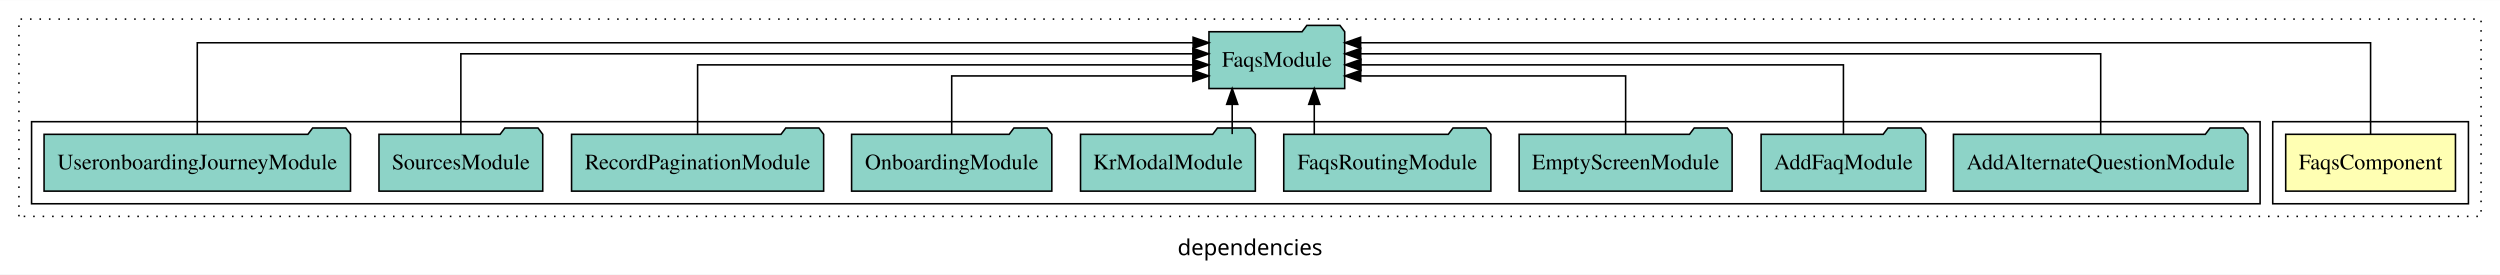
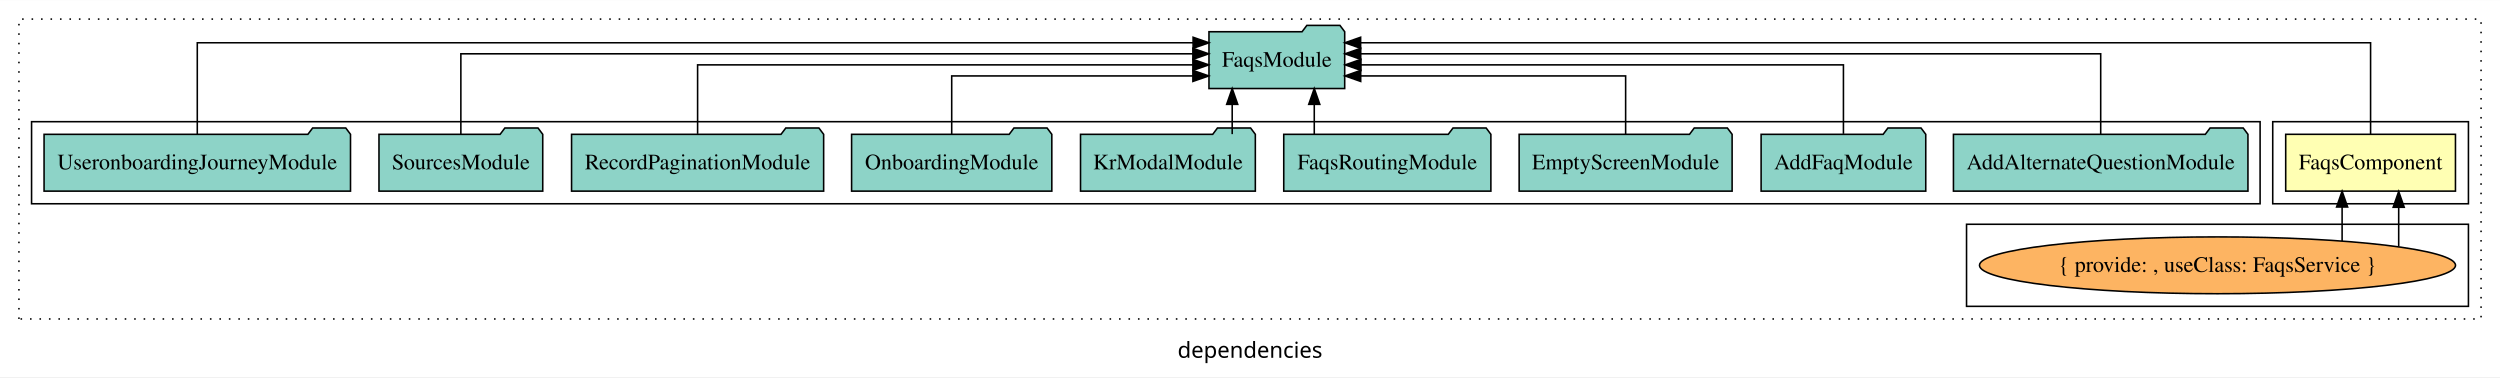
- <svg xmlns="http://www.w3.org/2000/svg" width="1584pt" height="174pt" viewBox="0.00 0.00 1584.00 173.80">
-   <g id="graph0" class="graph" transform="scale(1 1) rotate(0) translate(4 169.8)">
-     <polygon fill="white" stroke="transparent" points="-4,4 -4,-169.8 1580,-169.8 1580,4 -4,4" />
+ <svg xmlns="http://www.w3.org/2000/svg" width="1584pt" height="239pt" viewBox="0.00 0.00 1584.00 238.80">
+   <g id="graph0" class="graph" transform="scale(1 1) rotate(0) translate(4 234.8)">
+     <polygon fill="white" stroke="transparent" points="-4,4 -4,-234.8 1580,-234.8 1580,4 -4,4" />
    <text text-anchor="middle" x="788" y="-8.2" font-family="sans-serif" font-size="14.00">dependencies</text>
    <g id="clust1" class="cluster">
-       <polygon fill="none" stroke="black" stroke-dasharray="1,5" points="8,-32.8 8,-157.8 1568,-157.8 1568,-32.8 8,-32.8" />
+       <polygon fill="none" stroke="black" stroke-dasharray="1,5" points="8,-32.8 8,-222.8 1568,-222.8 1568,-32.8 8,-32.8" />
    </g>
    <g id="clust2" class="cluster">
-       <polygon fill="none" stroke="black" points="1436,-40.8 1436,-92.8 1560,-92.8 1560,-40.8 1436,-40.8" />
+       <polygon fill="none" stroke="black" points="1436,-105.8 1436,-157.8 1560,-157.8 1560,-105.8 1436,-105.8" />
+     </g>
+     <g id="clust3" class="cluster">
+       <polygon fill="none" stroke="black" points="1242,-40.8 1242,-92.8 1560,-92.8 1560,-40.8 1242,-40.8" />
    </g>
    <g id="clust4" class="cluster">
-       <polygon fill="none" stroke="black" points="16,-40.8 16,-92.8 1428,-92.8 1428,-40.8 16,-40.8" />
+       <polygon fill="none" stroke="black" points="16,-105.8 16,-157.8 1428,-157.8 1428,-105.8 16,-105.8" />
    </g>
    <g id="node1" class="node">
-       <polygon fill="#ffffb3" stroke="black" points="1551.78,-84.8 1444.22,-84.8 1444.22,-48.8 1551.78,-48.8 1551.78,-84.8" />
-       <text text-anchor="middle" x="1498" y="-62.6" font-family="Times,serif" font-size="14.00">FaqsComponent</text>
+       <polygon fill="#ffffb3" stroke="black" points="1551.78,-149.8 1444.22,-149.8 1444.22,-113.8 1551.78,-113.8 1551.78,-149.8" />
+       <text text-anchor="middle" x="1498" y="-127.6" font-family="Times,serif" font-size="14.00">FaqsComponent</text>
    </g>
    <g id="node2" class="node">
-       <polygon fill="#8dd3c7" stroke="black" points="848,-149.8 845,-153.8 824,-153.8 821,-149.8 762,-149.8 762,-113.8 848,-113.8 848,-149.8" />
-       <text text-anchor="middle" x="805" y="-127.6" font-family="Times,serif" font-size="14.00">FaqsModule</text>
+       <polygon fill="#8dd3c7" stroke="black" points="848,-214.8 845,-218.8 824,-218.8 821,-214.8 762,-214.8 762,-178.8 848,-178.8 848,-214.8" />
+       <text text-anchor="middle" x="805" y="-192.6" font-family="Times,serif" font-size="14.00">FaqsModule</text>
    </g>
    <g id="edge1" class="edge">
-       <path fill="none" stroke="black" d="M1498,-84.81C1498,-107.29 1498,-142.8 1498,-142.8 1498,-142.8 858.09,-142.8 858.09,-142.8" />
-       <polygon fill="black" stroke="black" points="858.09,-139.3 848.09,-142.8 858.09,-146.3 858.09,-139.3" />
+       <path fill="none" stroke="black" d="M1498,-149.81C1498,-172.29 1498,-207.8 1498,-207.8 1498,-207.8 858.09,-207.8 858.09,-207.8" />
+       <polygon fill="black" stroke="black" points="858.09,-204.3 848.09,-207.8 858.09,-211.3 858.09,-204.3" />
    </g>
    <g id="node3" class="node">
-       <polygon fill="#8dd3c7" stroke="black" points="1420.3,-84.8 1417.3,-88.8 1396.3,-88.8 1393.3,-84.8 1233.7,-84.8 1233.7,-48.8 1420.3,-48.8 1420.3,-84.8" />
-       <text text-anchor="middle" x="1327" y="-62.6" font-family="Times,serif" font-size="14.00">AddAlternateQuestionModule</text>
+       <ellipse fill="#fdb462" stroke="black" cx="1401" cy="-66.8" rx="150.81" ry="18" />
+       <text text-anchor="middle" x="1401" y="-62.6" font-family="Times,serif" font-size="14.00">{ provide: , useClass: FaqsService }</text>
    </g>
    <g id="edge2" class="edge">
-       <path fill="none" stroke="black" d="M1327,-84.93C1327,-105.37 1327,-135.8 1327,-135.8 1327,-135.8 858.16,-135.8 858.16,-135.8" />
-       <polygon fill="black" stroke="black" points="858.16,-132.3 848.16,-135.8 858.16,-139.3 858.16,-132.3" />
+       <path fill="none" stroke="black" d="M1479.96,-82.2C1479.96,-82.2 1479.96,-103.74 1479.96,-103.74" />
+       <polygon fill="black" stroke="black" points="1476.46,-103.74 1479.96,-113.74 1483.46,-103.74 1476.46,-103.74" />
+     </g>
+     <g id="edge3" class="edge">
+       <path fill="none" stroke="black" d="M1515.81,-78.72C1515.81,-78.72 1515.81,-103.57 1515.81,-103.57" />
+       <polygon fill="black" stroke="black" points="1512.31,-103.57 1515.81,-113.57 1519.31,-103.57 1512.31,-103.57" />
    </g>
    <g id="node4" class="node">
-       <polygon fill="#8dd3c7" stroke="black" points="1216.16,-84.8 1213.16,-88.8 1192.16,-88.8 1189.16,-84.8 1111.84,-84.8 1111.84,-48.8 1216.16,-48.8 1216.16,-84.8" />
-       <text text-anchor="middle" x="1164" y="-62.6" font-family="Times,serif" font-size="14.00">AddFaqModule</text>
+       <polygon fill="#8dd3c7" stroke="black" points="1420.3,-149.8 1417.3,-153.8 1396.3,-153.8 1393.3,-149.8 1233.7,-149.8 1233.7,-113.8 1420.3,-113.8 1420.3,-149.8" />
+       <text text-anchor="middle" x="1327" y="-127.6" font-family="Times,serif" font-size="14.00">AddAlternateQuestionModule</text>
    </g>
-     <g id="edge3" class="edge">
-       <path fill="none" stroke="black" d="M1164,-85.07C1164,-103.36 1164,-128.8 1164,-128.8 1164,-128.8 858.3,-128.8 858.3,-128.8" />
-       <polygon fill="black" stroke="black" points="858.3,-125.3 848.3,-128.8 858.3,-132.3 858.3,-125.3" />
+     <g id="edge4" class="edge">
+       <path fill="none" stroke="black" d="M1327,-149.93C1327,-170.37 1327,-200.8 1327,-200.8 1327,-200.8 858.16,-200.8 858.16,-200.8" />
+       <polygon fill="black" stroke="black" points="858.16,-197.3 848.16,-200.8 858.16,-204.3 858.16,-197.3" />
    </g>
    <g id="node5" class="node">
-       <polygon fill="#8dd3c7" stroke="black" points="1093.47,-84.8 1090.47,-88.8 1069.47,-88.8 1066.47,-84.8 958.53,-84.8 958.53,-48.8 1093.47,-48.8 1093.47,-84.8" />
-       <text text-anchor="middle" x="1026" y="-62.6" font-family="Times,serif" font-size="14.00">EmptyScreenModule</text>
+       <polygon fill="#8dd3c7" stroke="black" points="1216.16,-149.8 1213.16,-153.8 1192.16,-153.8 1189.16,-149.8 1111.84,-149.8 1111.84,-113.8 1216.16,-113.8 1216.16,-149.8" />
+       <text text-anchor="middle" x="1164" y="-127.6" font-family="Times,serif" font-size="14.00">AddFaqModule</text>
    </g>
-     <g id="edge4" class="edge">
-       <path fill="none" stroke="black" d="M1026,-84.81C1026,-100.85 1026,-121.8 1026,-121.8 1026,-121.8 858.14,-121.8 858.14,-121.8" />
-       <polygon fill="black" stroke="black" points="858.14,-118.3 848.14,-121.8 858.14,-125.3 858.14,-118.3" />
+     <g id="edge5" class="edge">
+       <path fill="none" stroke="black" d="M1164,-150.07C1164,-168.36 1164,-193.8 1164,-193.8 1164,-193.8 858.3,-193.8 858.3,-193.8" />
+       <polygon fill="black" stroke="black" points="858.3,-190.3 848.3,-193.8 858.3,-197.3 858.3,-190.3" />
    </g>
    <g id="node6" class="node">
-       <polygon fill="#8dd3c7" stroke="black" points="940.62,-84.8 937.62,-88.8 916.62,-88.8 913.62,-84.8 809.38,-84.8 809.38,-48.8 940.62,-48.8 940.62,-84.8" />
-       <text text-anchor="middle" x="875" y="-62.6" font-family="Times,serif" font-size="14.00">FaqsRoutingModule</text>
+       <polygon fill="#8dd3c7" stroke="black" points="1093.47,-149.8 1090.47,-153.8 1069.47,-153.8 1066.47,-149.8 958.53,-149.8 958.53,-113.8 1093.47,-113.8 1093.47,-149.8" />
+       <text text-anchor="middle" x="1026" y="-127.6" font-family="Times,serif" font-size="14.00">EmptyScreenModule</text>
    </g>
-     <g id="edge5" class="edge">
-       <path fill="none" stroke="black" d="M828.72,-84.91C828.72,-84.91 828.72,-103.79 828.72,-103.79" />
-       <polygon fill="black" stroke="black" points="825.22,-103.79 828.72,-113.79 832.22,-103.79 825.22,-103.79" />
+     <g id="edge6" class="edge">
+       <path fill="none" stroke="black" d="M1026,-149.81C1026,-165.85 1026,-186.8 1026,-186.8 1026,-186.8 858.14,-186.8 858.14,-186.8" />
+       <polygon fill="black" stroke="black" points="858.14,-183.3 848.14,-186.8 858.14,-190.3 858.14,-183.3" />
    </g>
    <g id="node7" class="node">
-       <polygon fill="#8dd3c7" stroke="black" points="791.38,-84.8 788.38,-88.8 767.38,-88.8 764.38,-84.8 680.62,-84.8 680.62,-48.8 791.38,-48.8 791.38,-84.8" />
-       <text text-anchor="middle" x="736" y="-62.6" font-family="Times,serif" font-size="14.00">KrModalModule</text>
+       <polygon fill="#8dd3c7" stroke="black" points="940.62,-149.8 937.62,-153.8 916.62,-153.8 913.62,-149.8 809.38,-149.8 809.38,-113.8 940.62,-113.8 940.62,-149.8" />
+       <text text-anchor="middle" x="875" y="-127.6" font-family="Times,serif" font-size="14.00">FaqsRoutingModule</text>
    </g>
-     <g id="edge6" class="edge">
-       <path fill="none" stroke="black" d="M776.72,-84.91C776.72,-84.91 776.72,-103.79 776.72,-103.79" />
-       <polygon fill="black" stroke="black" points="773.22,-103.79 776.72,-113.79 780.22,-103.79 773.22,-103.79" />
+     <g id="edge7" class="edge">
+       <path fill="none" stroke="black" d="M828.72,-149.91C828.72,-149.91 828.72,-168.79 828.72,-168.79" />
+       <polygon fill="black" stroke="black" points="825.22,-168.79 828.72,-178.79 832.22,-168.79 825.22,-168.79" />
    </g>
    <g id="node8" class="node">
-       <polygon fill="#8dd3c7" stroke="black" points="662.43,-84.8 659.43,-88.8 638.43,-88.8 635.43,-84.8 535.57,-84.8 535.57,-48.8 662.43,-48.8 662.43,-84.8" />
-       <text text-anchor="middle" x="599" y="-62.6" font-family="Times,serif" font-size="14.00">OnboardingModule</text>
+       <polygon fill="#8dd3c7" stroke="black" points="791.38,-149.8 788.38,-153.8 767.38,-153.8 764.38,-149.8 680.62,-149.8 680.62,-113.8 791.38,-113.8 791.38,-149.8" />
+       <text text-anchor="middle" x="736" y="-127.6" font-family="Times,serif" font-size="14.00">KrModalModule</text>
    </g>
-     <g id="edge7" class="edge">
-       <path fill="none" stroke="black" d="M599,-84.81C599,-100.85 599,-121.8 599,-121.8 599,-121.8 751.82,-121.8 751.82,-121.8" />
-       <polygon fill="black" stroke="black" points="751.82,-125.3 761.82,-121.8 751.82,-118.3 751.82,-125.3" />
+     <g id="edge8" class="edge">
+       <path fill="none" stroke="black" d="M776.72,-149.91C776.72,-149.91 776.72,-168.79 776.72,-168.79" />
+       <polygon fill="black" stroke="black" points="773.22,-168.79 776.72,-178.79 780.22,-168.79 773.22,-168.79" />
    </g>
    <g id="node9" class="node">
-       <polygon fill="#8dd3c7" stroke="black" points="517.86,-84.8 514.86,-88.8 493.86,-88.8 490.86,-84.8 358.14,-84.8 358.14,-48.8 517.86,-48.8 517.86,-84.8" />
-       <text text-anchor="middle" x="438" y="-62.6" font-family="Times,serif" font-size="14.00">RecordPaginationModule</text>
+       <polygon fill="#8dd3c7" stroke="black" points="662.43,-149.8 659.43,-153.8 638.43,-153.8 635.43,-149.8 535.57,-149.8 535.57,-113.8 662.43,-113.8 662.43,-149.8" />
+       <text text-anchor="middle" x="599" y="-127.6" font-family="Times,serif" font-size="14.00">OnboardingModule</text>
    </g>
-     <g id="edge8" class="edge">
-       <path fill="none" stroke="black" d="M438,-85.07C438,-103.36 438,-128.8 438,-128.8 438,-128.8 751.82,-128.8 751.82,-128.8" />
-       <polygon fill="black" stroke="black" points="751.82,-132.3 761.82,-128.8 751.82,-125.3 751.82,-132.3" />
+     <g id="edge9" class="edge">
+       <path fill="none" stroke="black" d="M599,-149.81C599,-165.85 599,-186.8 599,-186.8 599,-186.8 751.82,-186.8 751.82,-186.8" />
+       <polygon fill="black" stroke="black" points="751.82,-190.3 761.82,-186.8 751.82,-183.3 751.82,-190.3" />
    </g>
    <g id="node10" class="node">
-       <polygon fill="#8dd3c7" stroke="black" points="339.88,-84.8 336.88,-88.8 315.88,-88.8 312.88,-84.8 236.12,-84.8 236.12,-48.8 339.88,-48.8 339.88,-84.8" />
-       <text text-anchor="middle" x="288" y="-62.6" font-family="Times,serif" font-size="14.00">SourcesModule</text>
+       <polygon fill="#8dd3c7" stroke="black" points="517.86,-149.8 514.86,-153.8 493.86,-153.8 490.86,-149.8 358.14,-149.8 358.14,-113.8 517.86,-113.8 517.86,-149.8" />
+       <text text-anchor="middle" x="438" y="-127.6" font-family="Times,serif" font-size="14.00">RecordPaginationModule</text>
    </g>
-     <g id="edge9" class="edge">
-       <path fill="none" stroke="black" d="M288,-84.93C288,-105.37 288,-135.8 288,-135.8 288,-135.8 751.81,-135.8 751.81,-135.8" />
-       <polygon fill="black" stroke="black" points="751.81,-139.3 761.81,-135.8 751.81,-132.3 751.81,-139.3" />
+     <g id="edge10" class="edge">
+       <path fill="none" stroke="black" d="M438,-150.07C438,-168.36 438,-193.8 438,-193.8 438,-193.8 751.82,-193.8 751.82,-193.8" />
+       <polygon fill="black" stroke="black" points="751.82,-197.3 761.82,-193.8 751.82,-190.3 751.82,-197.3" />
    </g>
    <g id="node11" class="node">
-       <polygon fill="#8dd3c7" stroke="black" points="218.08,-84.8 215.08,-88.8 194.08,-88.8 191.08,-84.8 23.92,-84.8 23.92,-48.8 218.08,-48.8 218.08,-84.8" />
-       <text text-anchor="middle" x="121" y="-62.6" font-family="Times,serif" font-size="14.00">UseronboardingJourneyModule</text>
+       <polygon fill="#8dd3c7" stroke="black" points="339.88,-149.8 336.88,-153.8 315.88,-153.8 312.88,-149.8 236.12,-149.8 236.12,-113.8 339.88,-113.8 339.88,-149.8" />
+       <text text-anchor="middle" x="288" y="-127.6" font-family="Times,serif" font-size="14.00">SourcesModule</text>
    </g>
-     <g id="edge10" class="edge">
-       <path fill="none" stroke="black" d="M121,-84.81C121,-107.29 121,-142.8 121,-142.8 121,-142.8 751.95,-142.8 751.95,-142.8" />
-       <polygon fill="black" stroke="black" points="751.95,-146.3 761.95,-142.8 751.95,-139.3 751.95,-146.3" />
+     <g id="edge11" class="edge">
+       <path fill="none" stroke="black" d="M288,-149.93C288,-170.37 288,-200.8 288,-200.8 288,-200.8 751.81,-200.8 751.81,-200.8" />
+       <polygon fill="black" stroke="black" points="751.81,-204.3 761.81,-200.8 751.81,-197.3 751.81,-204.3" />
+     </g>
+     <g id="node12" class="node">
+       <polygon fill="#8dd3c7" stroke="black" points="218.08,-149.8 215.08,-153.8 194.08,-153.8 191.08,-149.8 23.92,-149.8 23.92,-113.8 218.08,-113.8 218.08,-149.8" />
+       <text text-anchor="middle" x="121" y="-127.6" font-family="Times,serif" font-size="14.00">UseronboardingJourneyModule</text>
+     </g>
+     <g id="edge12" class="edge">
+       <path fill="none" stroke="black" d="M121,-149.81C121,-172.29 121,-207.8 121,-207.8 121,-207.8 751.95,-207.8 751.95,-207.8" />
+       <polygon fill="black" stroke="black" points="751.95,-211.3 761.95,-207.8 751.95,-204.3 751.95,-211.3" />
    </g>
  </g>
</svg>
